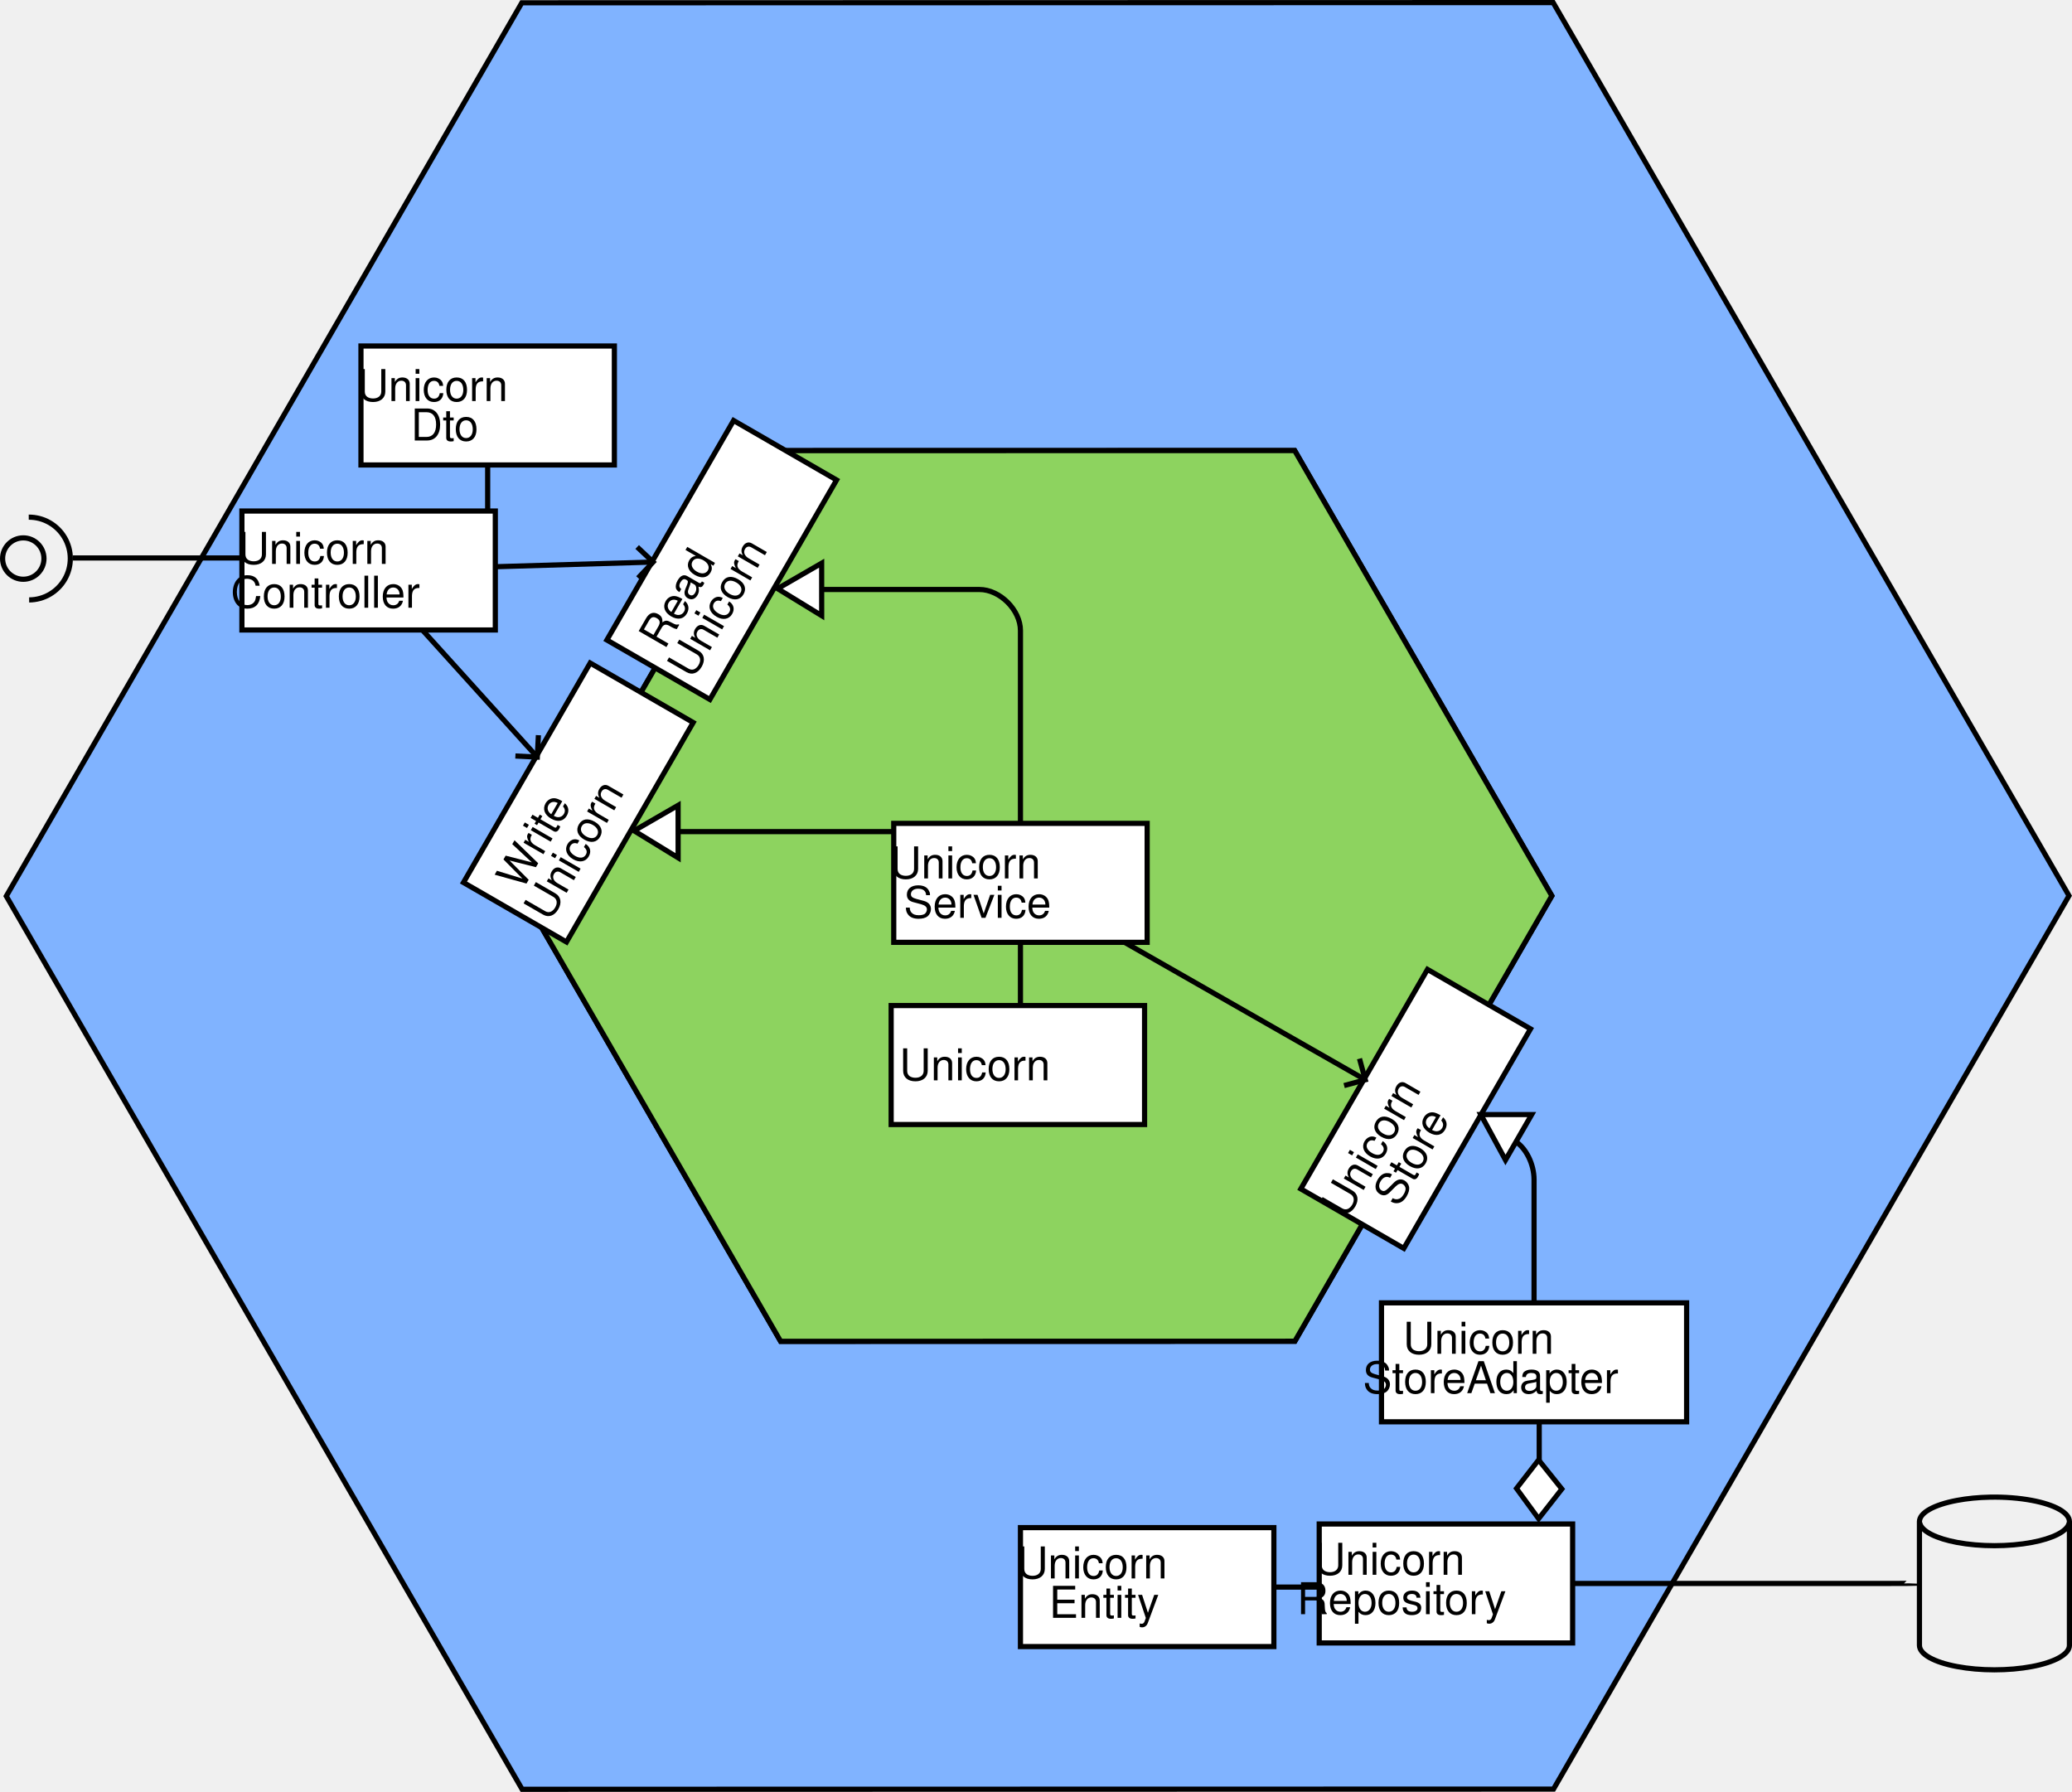
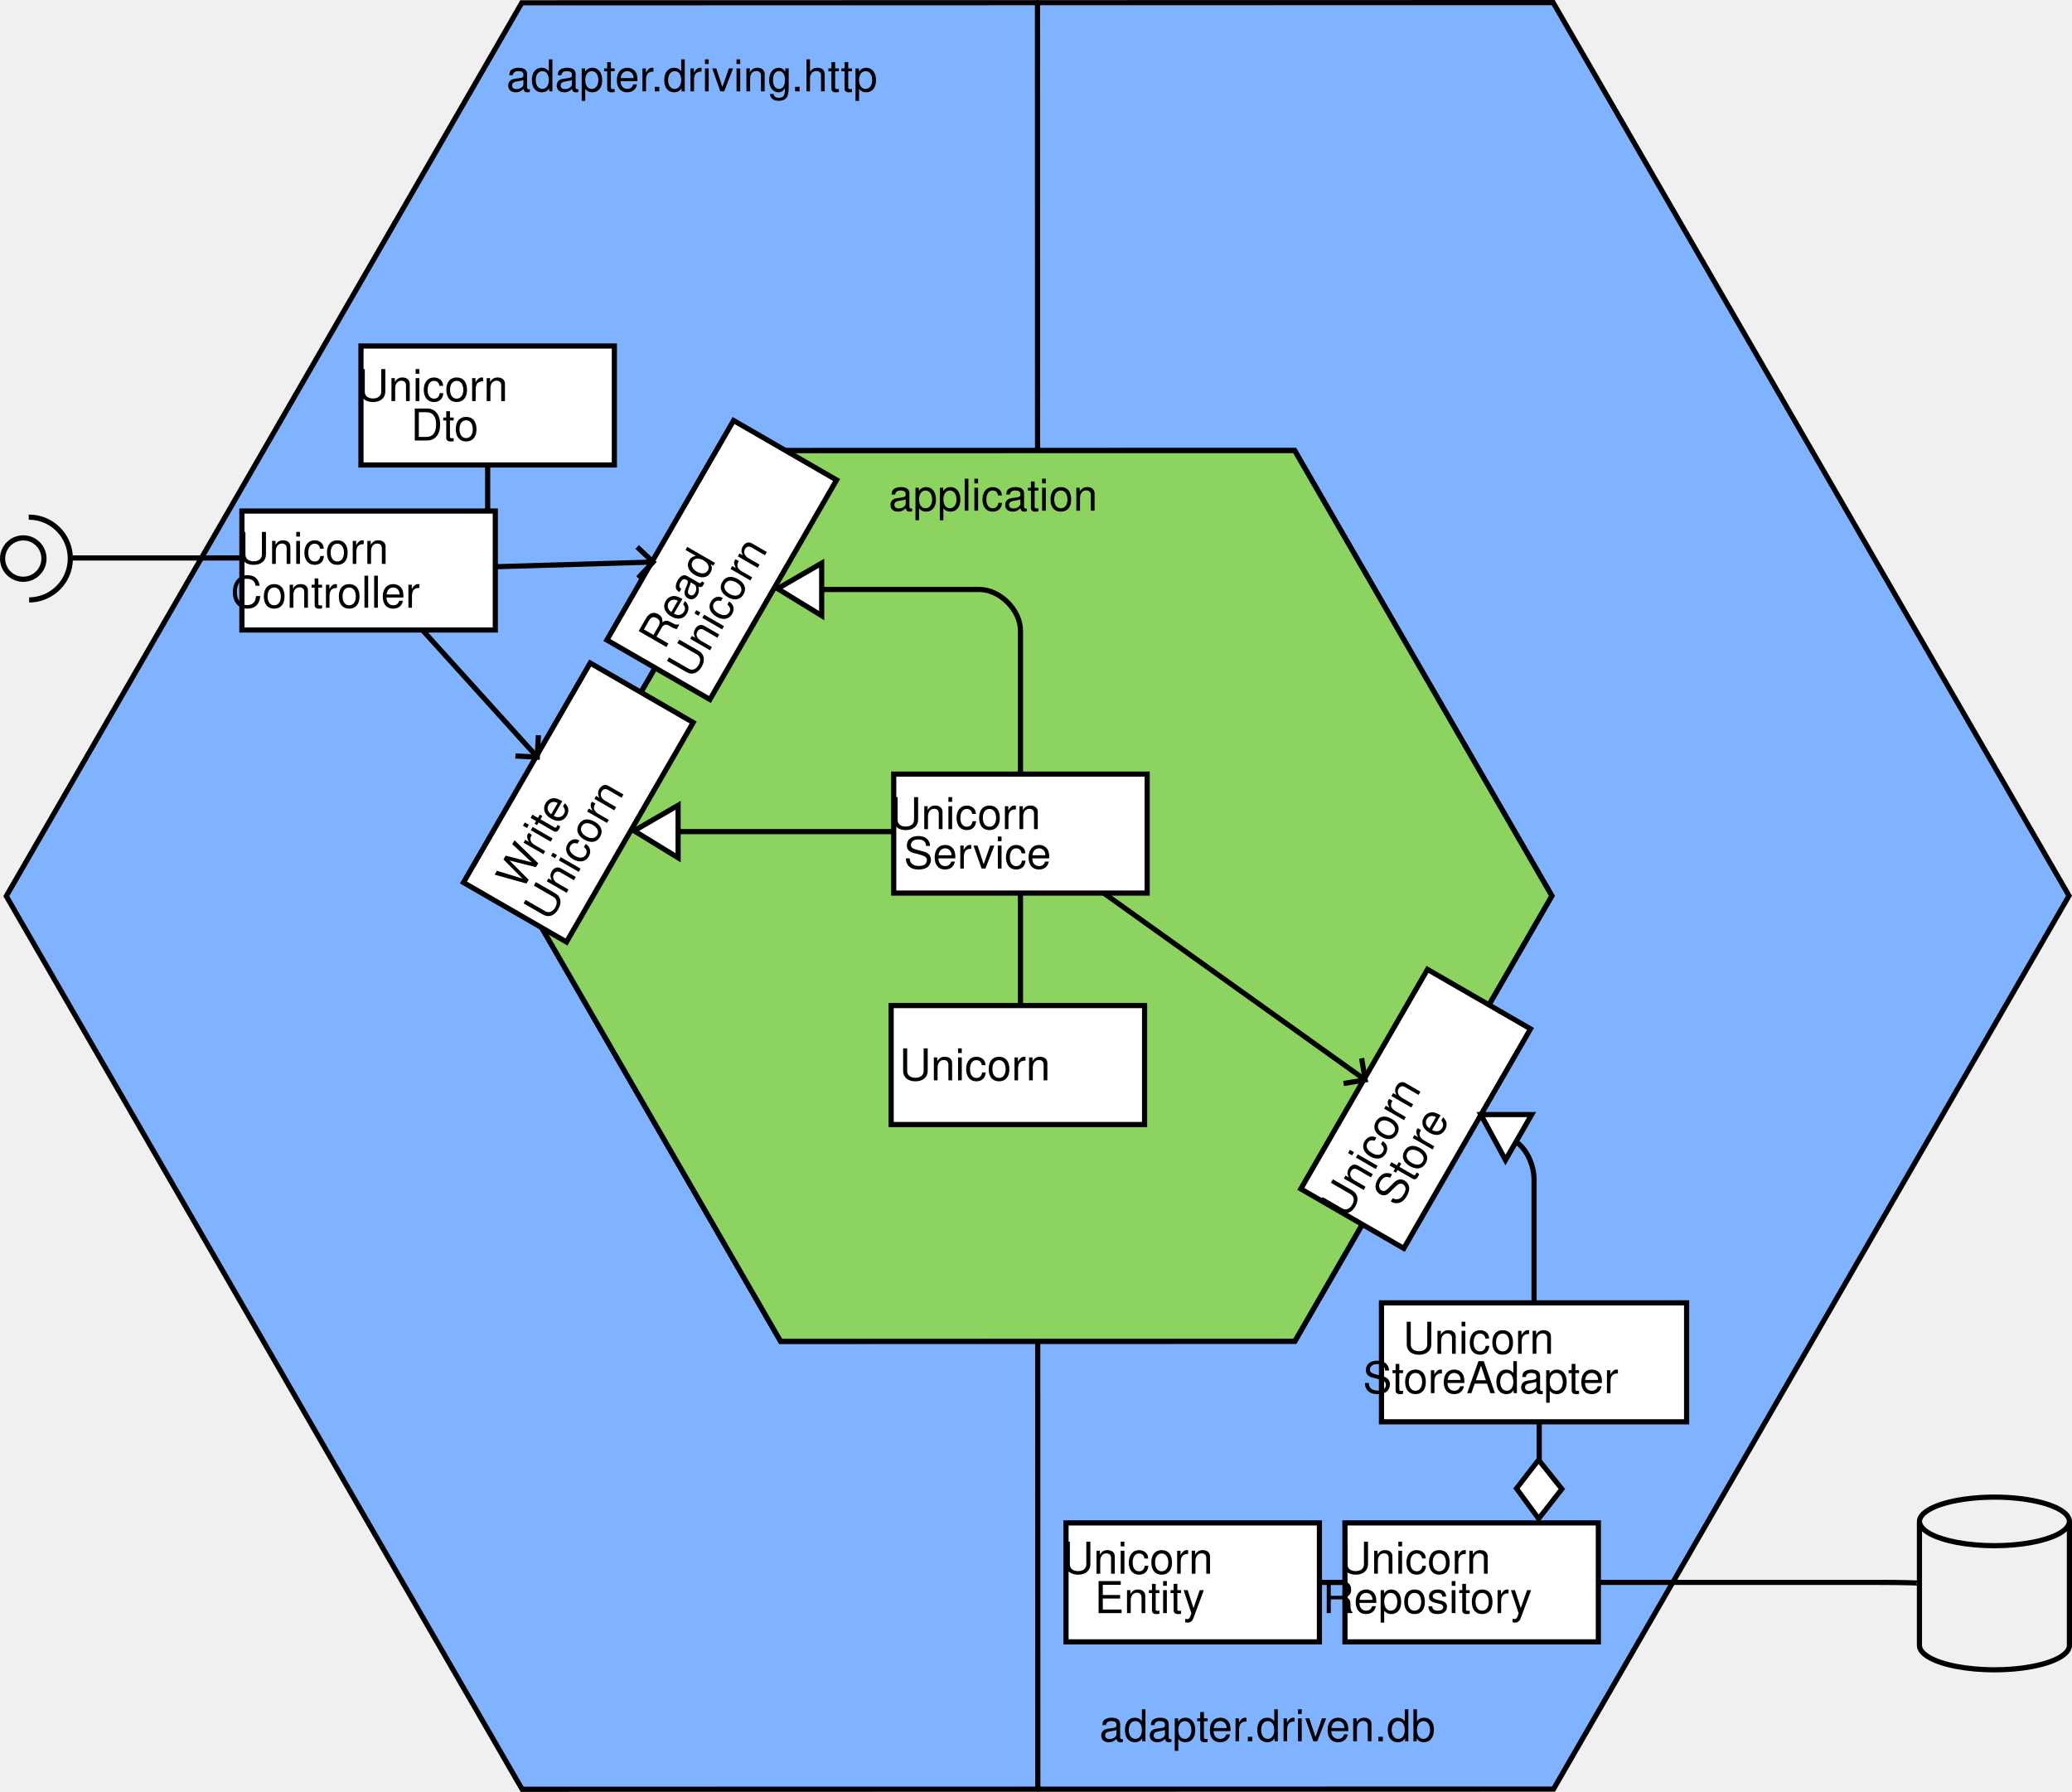
<svg xmlns="http://www.w3.org/2000/svg" width="200.319mm" height="173.223mm" viewBox="0 0 200.319 173.223" version="1.1" id="svg1" xml:space="preserve">
  <defs id="defs1">
    <marker style="overflow:visible" id="ArrowWide" refX="0" refY="0" orient="auto-start-reverse" markerWidth="1" markerHeight="1" viewBox="0 0 1 1" preserveAspectRatio="xMidYMid">
      <path style="fill:none;stroke:context-stroke;stroke-width:1;stroke-linecap:butt" d="M 3,-3 0,0 3,3" transform="rotate(180,0.125,0)" id="path63" />
    </marker>
  </defs>
  <g id="layer1" transform="translate(-48.18073,-18.38811)">
    <path id="path1" style="fill:#80b3ff;fill-opacity:1;stroke:#000000;stroke-width:0.375;stroke-dasharray:none;stroke-dashoffset:0" d="M 78.442,5.908 6.762,27.445 -10.428,100.29 44.063,151.599 115.744,130.063 132.933,57.217 Z M 69.822,42.436 96.989,68.017 88.42,104.334 52.683,115.071 25.516,89.491 34.086,53.173 Z" transform="matrix(1.275949,0.3830993,-0.3830993,1.275949,100.515,-18.95155)" />
+     <path style="fill:#ffffff;fill-opacity:1;stroke:#000000;stroke-width:0.5;stroke-linecap:round;stroke-linejoin:round;stroke-dasharray:none;stroke-dashoffset:0;stroke-opacity:1;paint-order:normal" d="m 148.484,18.647 0.032,172.705" id="path66" />
    <path style="fill:#8dd35f;fill-opacity:1;stroke:#000000;stroke-width:0.753;stroke-dasharray:none;stroke-dashoffset:0" id="path2" d="M 115.744,130.063 44.063,151.599 -10.428,100.29 6.762,27.444 78.442,5.908 132.933,57.218 Z" transform="matrix(0.6361276,0.1909951,-0.1909951,0.6361276,124.5769,43.20365)" />
    <g id="g57" transform="translate(-7.552269,5.846062)">
      <rect style="fill:#ffffff;fill-opacity:1;stroke:#000000;stroke-width:0.5;stroke-dasharray:none;stroke-dashoffset:0;stroke-opacity:1" id="rect28" width="24.5" height="11.5" x="79.12" y="61.944" />
      <text xml:space="preserve" style="font-style:normal;font-variant:normal;font-weight:normal;font-stretch:normal;font-size:4.233px;line-height:1;font-family:Helvetica;-inkscape-font-specification:Helvetica;fill:#000000;fill-opacity:1;stroke:none;stroke-width:0.5;stroke-dasharray:none;stroke-dashoffset:0" x="91.302" y="67.055" id="text2">
        <tspan id="tspan2" style="font-style:normal;font-variant:normal;font-weight:normal;font-stretch:normal;font-size:4.233px;line-height:1;font-family:Helvetica;-inkscape-font-specification:Helvetica;text-align:center;text-anchor:middle;fill:#000000;fill-opacity:1;stroke:none;stroke-width:0.5" x="91.302" y="67.055">Unicorn</tspan>
        <tspan style="font-style:normal;font-variant:normal;font-weight:normal;font-stretch:normal;font-size:4.233px;line-height:1;font-family:Helvetica;-inkscape-font-specification:Helvetica;text-align:center;text-anchor:middle;fill:#000000;fill-opacity:1;stroke:none;stroke-width:0.5" x="91.302" y="71.289" id="tspan3">Controller</tspan>
      </text>
    </g>
    <g id="g61" transform="rotate(-44.85238,82.78941,53.10573)">
      <circle style="fill:none;fill-opacity:1;stroke:#000000;stroke-width:0.5;stroke-dasharray:none;stroke-dashoffset:0" id="path3" cx="1.153" cy="63.794" r="2" transform="rotate(-45.42484)" />
      <path style="fill:none;fill-opacity:1;stroke:#000000;stroke-width:0.5;stroke-dasharray:none;stroke-dashoffset:0;stroke-opacity:1" id="circle3" d="m 5.153,64.342 a 4,4 0 0 1 -2,3.464 4,4 0 0 1 -4,0 4,4 0 0 1 -2,-3.464" transform="rotate(-45.42484)" />
    </g>
    <g id="g53" transform="rotate(-60,114.821,76.03284)">
      <rect style="fill:#ffffff;fill-opacity:1;stroke:#000000;stroke-width:0.5;stroke-dasharray:none;stroke-dashoffset:0;stroke-opacity:1" id="rect29" width="24.5" height="11.5" x="107.178" y="71.244" />
      <text xml:space="preserve" style="font-style:normal;font-variant:normal;font-weight:normal;font-stretch:normal;font-size:4.233px;line-height:0.9;font-family:Helvetica;-inkscape-font-specification:Helvetica;fill:#000000;fill-opacity:1;stroke:none;stroke-width:0.5;stroke-dasharray:none;stroke-dashoffset:0" x="119.391" y="76.572" id="text5">
        <tspan style="font-style:normal;font-variant:normal;font-weight:normal;font-stretch:normal;font-size:4.233px;line-height:0.9;font-family:Helvetica;-inkscape-font-specification:Helvetica;text-align:center;text-anchor:middle;fill:#000000;fill-opacity:1;stroke:none;stroke-width:0.5" x="119.391" y="76.572" id="tspan26">Read</tspan>
        <tspan style="font-style:normal;font-variant:normal;font-weight:normal;font-stretch:normal;font-size:4.233px;line-height:0.9;font-family:Helvetica;-inkscape-font-specification:Helvetica;text-align:center;text-anchor:middle;fill:#000000;fill-opacity:1;stroke:none;stroke-width:0.5" x="119.391" y="80.382" id="tspan11">Unicorn</tspan>
      </text>
    </g>
    <g id="g54" transform="rotate(-60,112.0875,99.15361)">
      <rect style="fill:#ffffff;fill-opacity:1;stroke:#000000;stroke-width:0.5;stroke-dasharray:none;stroke-dashoffset:0;stroke-opacity:1" id="rect30" width="24.5" height="11.5" x="98.599" y="84.888" />
      <text xml:space="preserve" style="font-style:normal;font-variant:normal;font-weight:normal;font-stretch:normal;font-size:4.233px;line-height:0.9;font-family:Helvetica;-inkscape-font-specification:Helvetica;fill:#000000;fill-opacity:1;stroke:none;stroke-width:0.5;stroke-dasharray:none;stroke-dashoffset:0" x="110.812" y="90.215" id="text6">
        <tspan style="font-style:normal;font-variant:normal;font-weight:normal;font-stretch:normal;font-size:4.233px;line-height:0.9;font-family:Helvetica;-inkscape-font-specification:Helvetica;text-align:center;text-anchor:middle;fill:#000000;fill-opacity:1;stroke:none;stroke-width:0.5" x="110.812" y="90.215" id="tspan6">Write</tspan>
        <tspan style="font-style:normal;font-variant:normal;font-weight:normal;font-stretch:normal;font-size:4.233px;line-height:0.9;font-family:Helvetica;-inkscape-font-specification:Helvetica;text-align:center;text-anchor:middle;fill:#000000;fill-opacity:1;stroke:none;stroke-width:0.5" x="110.812" y="94.025" id="tspan12">Unicorn</tspan>
      </text>
    </g>
-     <g id="g51" transform="translate(-2.846478,17.27806)">
+     <g id="g51" transform="translate(-2.846478,12.51556)">
      <g id="g34" transform="translate(38.8341,-4.180937)">
        <rect style="fill:#ffffff;fill-opacity:1;stroke:#000000;stroke-width:0.5;stroke-dasharray:none;stroke-dashoffset:0;stroke-opacity:1" id="rect33" width="24.5" height="11.5" x="98.599" y="84.888" />
      </g>
      <text xml:space="preserve" style="font-style:normal;font-variant:normal;font-weight:normal;font-stretch:normal;font-size:4.233px;line-height:0.9;font-family:Helvetica;-inkscape-font-specification:Helvetica;fill:#000000;fill-opacity:1;stroke:none;stroke-width:0.5;stroke-dasharray:none;stroke-dashoffset:0" x="149.646" y="86.026" id="text7">
        <tspan style="font-style:normal;font-variant:normal;font-weight:normal;font-stretch:normal;font-size:4.233px;line-height:0.9;font-family:Helvetica;-inkscape-font-specification:Helvetica;text-align:center;text-anchor:middle;fill:#000000;fill-opacity:1;stroke:none;stroke-width:0.5" x="149.646" y="86.026" id="tspan7">Unicorn</tspan>
        <tspan style="font-style:normal;font-variant:normal;font-weight:normal;font-stretch:normal;font-size:4.233px;line-height:0.9;font-family:Helvetica;-inkscape-font-specification:Helvetica;text-align:center;text-anchor:middle;fill:#000000;fill-opacity:1;stroke:none;stroke-width:0.5" x="149.646" y="89.836" id="tspan10">Service</tspan>
      </text>
    </g>
    <path id="path7" style="fill:none;fill-opacity:1;stroke:#000000;stroke-width:0.5;stroke-dasharray:none;stroke-dashoffset:0;stroke-opacity:1" d="m 248.25,165.483 c 1e-5,-0.845 -1.382,-1.627 -3.625,-2.049 -1.226,-0.231 -2.633,-0.34 -4.046,-0.313 -1.128,0.021 -2.225,0.128 -3.203,0.313 -2.243,0.423 -3.625,1.204 -3.625,2.049 m 0,0.213 v 11.5 0.25 c -1e-5,0.845 1.382,1.627 3.625,2.049 2.243,0.423 5.007,0.423 7.25,0 2.243,-0.423 3.625,-1.204 3.625,-2.049 v -0.25 -11.5 h -0.045 c -0.244,0.752 -1.574,1.421 -3.58,1.799 -2.243,0.423 -5.007,0.423 -7.25,0 -2.006,-0.379 -3.336,-1.047 -3.58,-1.799 z" />
    <g id="g52" transform="translate(-0.25,5.612513)">
      <g id="g35" transform="translate(35.98762,25.09712)">
        <rect style="fill:#ffffff;fill-opacity:1;stroke:#000000;stroke-width:0.5;stroke-dasharray:none;stroke-dashoffset:0;stroke-opacity:1" id="rect34" width="24.5" height="11.5" x="98.599" y="84.888" />
      </g>
      <text xml:space="preserve" style="font-style:normal;font-variant:normal;font-weight:normal;font-stretch:normal;font-size:4.233px;line-height:0.9;font-family:Helvetica;-inkscape-font-specification:Helvetica;fill:#000000;fill-opacity:1;stroke:none;stroke-width:0.5;stroke-dasharray:none;stroke-dashoffset:0" x="146.8" y="117.213" id="text14">
        <tspan style="font-style:normal;font-variant:normal;font-weight:normal;font-stretch:normal;font-size:4.233px;line-height:0.9;font-family:Helvetica;-inkscape-font-specification:Helvetica;text-align:center;text-anchor:middle;fill:#000000;fill-opacity:1;stroke:none;stroke-width:0.5" x="146.8" y="117.213" id="tspan14">Unicorn</tspan>
      </text>
    </g>
    <g id="g56" transform="translate(14.94894,-31.40696)">
      <rect style="fill:#ffffff;fill-opacity:1;stroke:#000000;stroke-width:0.5;stroke-dasharray:none;stroke-dashoffset:0;stroke-opacity:1" id="rect27" width="24.5" height="11.5" x="68.129" y="83.244" />
      <text xml:space="preserve" style="font-style:normal;font-variant:normal;font-weight:normal;font-stretch:normal;font-size:4.233px;line-height:0.9;font-family:Helvetica;-inkscape-font-specification:Helvetica;fill:#000000;fill-opacity:1;stroke:none;stroke-width:0.5;stroke-dasharray:none;stroke-dashoffset:0" x="80.342" y="88.567" id="text16">
        <tspan style="font-style:normal;font-variant:normal;font-weight:normal;font-stretch:normal;font-size:4.233px;line-height:0.9;font-family:Helvetica;-inkscape-font-specification:Helvetica;text-align:center;text-anchor:middle;fill:#000000;fill-opacity:1;stroke:none;stroke-width:0.5" x="80.342" y="88.567" id="tspan15">Unicorn</tspan>
        <tspan style="font-style:normal;font-variant:normal;font-weight:normal;font-stretch:normal;font-size:4.233px;line-height:0.9;font-family:Helvetica;-inkscape-font-specification:Helvetica;text-align:center;text-anchor:middle;fill:#000000;fill-opacity:1;stroke:none;stroke-width:0.5" x="80.342" y="92.377" id="tspan16">Dto</tspan>
      </text>
    </g>
-     <g id="g44" transform="translate(-49.11602,34.66357)">
+     <g id="g44" transform="translate(-44.71202,34.20923)">
      <rect style="fill:#ffffff;fill-opacity:1;stroke:#000000;stroke-width:0.5;stroke-dasharray:none;stroke-dashoffset:0;stroke-opacity:1" id="rect39" width="24.5" height="11.5" x="195.953" y="131.402" />
      <text xml:space="preserve" style="font-style:normal;font-variant:normal;font-weight:normal;font-stretch:normal;font-size:4.233px;line-height:0.9;font-family:Helvetica;-inkscape-font-specification:Helvetica;fill:#000000;fill-opacity:1;stroke:none;stroke-width:0.5;stroke-dasharray:none;stroke-dashoffset:0" x="208.166" y="136.311" id="text17">
        <tspan style="font-style:normal;font-variant:normal;font-weight:normal;font-stretch:normal;font-size:4.233px;line-height:0.9;font-family:Helvetica;-inkscape-font-specification:Helvetica;text-align:center;text-anchor:middle;fill:#000000;fill-opacity:1;stroke:none;stroke-width:0.5" x="208.166" y="136.311" id="tspan17">Unicorn</tspan>
        <tspan style="font-style:normal;font-variant:normal;font-weight:normal;font-stretch:normal;font-size:4.233px;line-height:0.9;font-family:Helvetica;-inkscape-font-specification:Helvetica;text-align:center;text-anchor:middle;fill:#000000;fill-opacity:1;stroke:none;stroke-width:0.5" x="208.166" y="140.121" id="tspan18">Entity</tspan>
      </text>
    </g>
-     <g id="g43" transform="translate(-27.27866,48.81656)">
+     <g id="g43" transform="translate(-24.79212,48.712)">
      <rect style="fill:#ffffff;fill-opacity:1;stroke:#000000;stroke-width:0.5;stroke-dasharray:none;stroke-dashoffset:0;stroke-opacity:1" id="rect41" width="24.5" height="11.5" x="203" y="116.899" />
      <text xml:space="preserve" style="font-style:normal;font-variant:normal;font-weight:normal;font-stretch:normal;font-size:4.233px;line-height:0.9;font-family:Helvetica;-inkscape-font-specification:Helvetica;fill:#000000;fill-opacity:1;stroke:none;stroke-width:0.5;stroke-dasharray:none;stroke-dashoffset:0" x="215.089" y="121.808" id="text20">
        <tspan style="font-style:normal;font-variant:normal;font-weight:normal;font-stretch:normal;font-size:4.233px;line-height:0.9;font-family:Helvetica;-inkscape-font-specification:Helvetica;text-align:center;text-anchor:middle;fill:#000000;fill-opacity:1;stroke:none;stroke-width:0.5" x="215.089" y="121.808" id="tspan19">Unicorn</tspan>
        <tspan style="font-style:normal;font-variant:normal;font-weight:normal;font-stretch:normal;font-size:4.233px;line-height:0.9;font-family:Helvetica;-inkscape-font-specification:Helvetica;text-align:center;text-anchor:middle;fill:#000000;fill-opacity:1;stroke:none;stroke-width:0.5" x="215.089" y="125.618" id="tspan20">Repository</tspan>
      </text>
    </g>
    <g id="g45" transform="translate(-26.40266,42.90455)">
      <rect style="fill:#ffffff;fill-opacity:1;stroke:#000000;stroke-width:0.5;stroke-dasharray:none;stroke-dashoffset:0;stroke-opacity:1" id="rect40" width="29.5" height="11.5" x="208.144" y="101.432" />
      <text xml:space="preserve" style="font-style:normal;font-variant:normal;font-weight:normal;font-stretch:normal;font-size:4.233px;line-height:0.9;font-family:Helvetica;-inkscape-font-specification:Helvetica;fill:#000000;fill-opacity:1;stroke:none;stroke-width:0.5;stroke-dasharray:none;stroke-dashoffset:0" x="222.816" y="106.354" id="text22">
        <tspan style="font-style:normal;font-variant:normal;font-weight:normal;font-stretch:normal;font-size:4.233px;line-height:0.9;font-family:Helvetica;-inkscape-font-specification:Helvetica;text-align:center;text-anchor:middle;fill:#000000;fill-opacity:1;stroke:none;stroke-width:0.5" x="222.816" y="106.354" id="tspan21">Unicorn</tspan>
        <tspan style="font-style:normal;font-variant:normal;font-weight:normal;font-stretch:normal;font-size:4.233px;line-height:0.9;font-family:Helvetica;-inkscape-font-specification:Helvetica;text-align:center;text-anchor:middle;fill:#000000;fill-opacity:1;stroke:none;stroke-width:0.5" x="222.816" y="110.164" id="tspan23">StoreAdapter</tspan>
      </text>
    </g>
    <g id="g50" transform="rotate(-60,185.2425,122.9079)">
      <g id="g36" transform="translate(71.97524,33.43761)">
        <rect style="fill:#ffffff;fill-opacity:1;stroke:#000000;stroke-width:0.5;stroke-dasharray:none;stroke-dashoffset:0;stroke-opacity:1" id="rect35" width="24.5" height="11.5" x="98.599" y="84.888" />
      </g>
      <text xml:space="preserve" style="font-style:normal;font-variant:normal;font-weight:normal;font-stretch:normal;font-size:4.233px;line-height:0.9;font-family:Helvetica;-inkscape-font-specification:Helvetica;fill:#000000;fill-opacity:1;stroke:none;stroke-width:0.5;stroke-dasharray:none;stroke-dashoffset:0" x="182.787" y="123.645" id="text24">
        <tspan style="font-style:normal;font-variant:normal;font-weight:normal;font-stretch:normal;font-size:4.233px;line-height:0.9;font-family:Helvetica;-inkscape-font-specification:Helvetica;text-align:center;text-anchor:middle;fill:#000000;fill-opacity:1;stroke:none;stroke-width:0.5" x="182.787" y="123.645" id="tspan24">Unicorn</tspan>
        <tspan style="font-style:normal;font-variant:normal;font-weight:normal;font-stretch:normal;font-size:4.233px;line-height:0.9;font-family:Helvetica;-inkscape-font-specification:Helvetica;text-align:center;text-anchor:middle;fill:#000000;fill-opacity:1;stroke:none;stroke-width:0.5" x="182.787" y="127.455" id="tspan25">Store</tspan>
      </text>
    </g>
    <path style="fill:#ffffff;fill-opacity:1;stroke:#000000;stroke-width:0.408;stroke-dasharray:none;stroke-dashoffset:0;stroke-opacity:1" id="path45" d="m 265.185,127.513 -3.474,2.129 0.002,-4.135 z" transform="matrix(-1.062156,-0.6132363,-0.6132363,1.062156,551.2095,153.3191)" />
    <path style="fill:#ffffff;fill-opacity:1;stroke:#000000;stroke-width:0.657;stroke-dasharray:none;stroke-dashoffset:0;stroke-opacity:1" id="path46" d="m 255.067,121.187 -3.377,3.308 -3.212,-3.369 3.21,-3.174 z" transform="matrix(0.6658383,0,0,0.86868,29.34746,57.05831)" />
    <path style="display:inline;fill:none;fill-rule:evenodd;stroke:#000000;stroke-width:0.5;stroke-linecap:butt;stroke-linejoin:miter;stroke-dasharray:none;stroke-opacity:1" d="m 194.745,128.769 c 0.966,0.632 1.746,2.147 1.746,3.662 v 11.906" id="path47" />
    <path style="display:inline;fill:none;fill-rule:evenodd;stroke:#000000;stroke-width:0.5;stroke-linecap:butt;stroke-linejoin:miter;stroke-dasharray:none;stroke-opacity:1" id="path48" d="m 196.991,155.837 v 3.759" />
-     <path style="display:inline;fill:none;fill-rule:evenodd;stroke:#000000;stroke-width:0.5;stroke-linecap:butt;stroke-linejoin:miter;stroke-dasharray:none;stroke-opacity:1" d="m 175.722,171.815 h -4.385" id="path49" />
-     <path style="display:inline;fill:none;fill-rule:evenodd;stroke:#000000;stroke-width:0.5;stroke-linecap:butt;stroke-linejoin:miter;stroke-dasharray:none;stroke-opacity:1" d="m 146.837,109.486 v 6.113" id="path52" />
+     <path style="display:inline;fill:none;fill-rule:evenodd;stroke:#000000;stroke-width:0.5;stroke-linecap:butt;stroke-linejoin:miter;stroke-dasharray:none;stroke-opacity:1" d="m 178.208,171.361 h -2.467" id="path49" />
+     <path style="display:inline;fill:none;fill-rule:evenodd;stroke:#000000;stroke-width:0.5;stroke-linecap:butt;stroke-linejoin:miter;stroke-dasharray:none;stroke-opacity:1" d="m 146.837,104.723 v 10.875" id="path52" />
    <path style="display:inline;fill:none;fill-rule:evenodd;stroke:#000000;stroke-width:0.5;stroke-linecap:butt;stroke-linejoin:miter;stroke-dasharray:none;stroke-opacity:1" id="path54" d="M 95.328,67.79 V 63.337" />
    <path style="display:inline;fill:none;fill-rule:evenodd;stroke:#000000;stroke-width:0.5;stroke-linecap:butt;stroke-linejoin:miter;stroke-dasharray:none;stroke-opacity:1" d="M 55.229,72.328 H 71.567" id="path55" />
    <path style="fill:#ffffff;fill-opacity:1;stroke:#000000;stroke-width:0.408;stroke-dasharray:none;stroke-dashoffset:0;stroke-opacity:1" id="path57" d="m 265.185,127.513 -3.474,2.129 0.002,-4.135 z" transform="matrix(-1.226473,-2.1021505e-8,-2.1021505e-8,1.226473,448.6012,-81.09785)" />
    <path style="fill:#ffffff;fill-opacity:1;stroke:#000000;stroke-width:0.408;stroke-dasharray:none;stroke-dashoffset:0;stroke-opacity:1" id="path58" d="m 265.185,127.513 -3.474,2.129 0.002,-4.135 z" transform="matrix(-1.226473,-2.1021505e-8,-2.1021505e-8,1.226473,434.7227,-57.6907)" />
-     <path style="display:inline;fill:none;fill-rule:evenodd;stroke:#000000;stroke-width:0.5;stroke-linecap:butt;stroke-linejoin:miter;stroke-dasharray:none;stroke-opacity:1" d="m 127.619,75.375 h 15.249 c 1.984,0 3.969,1.984 3.969,3.969 v 18.642" id="path59" />
+     <path style="display:inline;fill:none;fill-rule:evenodd;stroke:#000000;stroke-width:0.5;stroke-linecap:butt;stroke-linejoin:miter;stroke-dasharray:none;stroke-opacity:1" d="m 127.619,75.375 h 15.249 c 1.984,0 3.969,1.984 3.969,3.969 v 13.879" id="path59" />
    <path style="display:inline;fill:none;fill-rule:evenodd;stroke:#000000;stroke-width:0.5;stroke-linecap:butt;stroke-linejoin:miter;stroke-dasharray:none;stroke-opacity:1" d="m 113.74,98.782 h 20.847" id="path60" />
-     <path style="display:inline;fill:none;fill-rule:evenodd;stroke:#000000;stroke-width:0.5;stroke-linecap:butt;stroke-linejoin:miter;stroke-dasharray:none;stroke-opacity:1" d="m 233.75,171.446 v 0 c 0,0.009 -1.984,0.019 -3.969,0.019 h -29.56" id="path61" />
+     <path style="display:inline;fill:none;fill-rule:evenodd;stroke:#000000;stroke-width:0.5;stroke-linecap:butt;stroke-linejoin:miter;stroke-dasharray:none;stroke-opacity:1" d="m 233.75,171.446 v 0 c 0,-0.043 -1.984,-0.086 -3.969,-0.086 h -27.073" id="path61" />
    <path style="display:inline;fill:none;fill-rule:evenodd;stroke:#000000;stroke-width:0.5;stroke-linecap:butt;stroke-linejoin:miter;stroke-dasharray:none;stroke-opacity:1;marker-end:url(#ArrowWide)" d="M 96.067,73.175 111.201,72.725" id="path62" />
    <path style="display:inline;fill:none;fill-rule:evenodd;stroke:#000000;stroke-width:0.5;stroke-linecap:butt;stroke-linejoin:miter;stroke-dasharray:none;stroke-opacity:1;marker-end:url(#ArrowWide)" d="m 89.016,79.29 11.026,12.196" id="path64" />
-     <path style="display:inline;fill:none;fill-rule:evenodd;stroke:#000000;stroke-width:0.5;stroke-linecap:butt;stroke-linejoin:miter;stroke-dasharray:none;stroke-opacity:1;marker-end:url(#ArrowWide)" d="m 156.906,109.486 23.16,13.226" id="path65" />
+     <path style="display:inline;fill:none;fill-rule:evenodd;stroke:#000000;stroke-width:0.5;stroke-linecap:butt;stroke-linejoin:miter;stroke-dasharray:none;stroke-opacity:1;marker-end:url(#ArrowWide)" d="m 154.886,104.723 25.18,17.988" id="path65" />
+     <text xml:space="preserve" style="font-style:normal;font-variant:normal;font-weight:normal;font-stretch:normal;font-size:4.233px;line-height:0.9;font-family:Helvetica;-inkscape-font-specification:Helvetica;text-align:center;text-anchor:middle;fill:#000000;fill-opacity:1;stroke:#000000;stroke-width:0.5;stroke-linecap:round;stroke-linejoin:round;stroke-dasharray:2, 4;stroke-dashoffset:0;stroke-opacity:1;paint-order:normal" x="118.016" y="27.217" id="text66">
+       <tspan id="tspan66" style="fill:#000000;fill-opacity:1;stroke:none;stroke-width:0.5" x="118.016" y="27.217">adapter.driving.http</tspan>
+     </text>
+     <text xml:space="preserve" style="font-style:normal;font-variant:normal;font-weight:normal;font-stretch:normal;font-size:4.233px;line-height:0.9;font-family:Helvetica;-inkscape-font-specification:Helvetica;text-align:center;text-anchor:middle;fill:#000000;fill-opacity:1;stroke:#000000;stroke-width:0.5;stroke-linecap:round;stroke-linejoin:round;stroke-dasharray:2, 4;stroke-dashoffset:0;stroke-opacity:1;paint-order:normal" x="173.653" y="186.724" id="text67">
+       <tspan id="tspan67" style="fill:#000000;fill-opacity:1;stroke:none;stroke-width:0.5" x="173.653" y="186.724">adapter.driven.db</tspan>
+     </text>
+     <text xml:space="preserve" style="font-style:normal;font-variant:normal;font-weight:normal;font-stretch:normal;font-size:4.233px;line-height:0.9;font-family:Helvetica;-inkscape-font-specification:Helvetica;text-align:center;text-anchor:middle;fill:#000000;fill-opacity:1;stroke:#000000;stroke-width:0.5;stroke-linecap:round;stroke-linejoin:round;stroke-dasharray:2, 4;stroke-dashoffset:0;stroke-opacity:1;paint-order:normal" x="147.141" y="67.756" id="text68">
+       <tspan id="tspan68" style="fill:#000000;fill-opacity:1;stroke:none;stroke-width:0.5" x="147.141" y="67.756">application</tspan>
+     </text>
  </g>
</svg>
